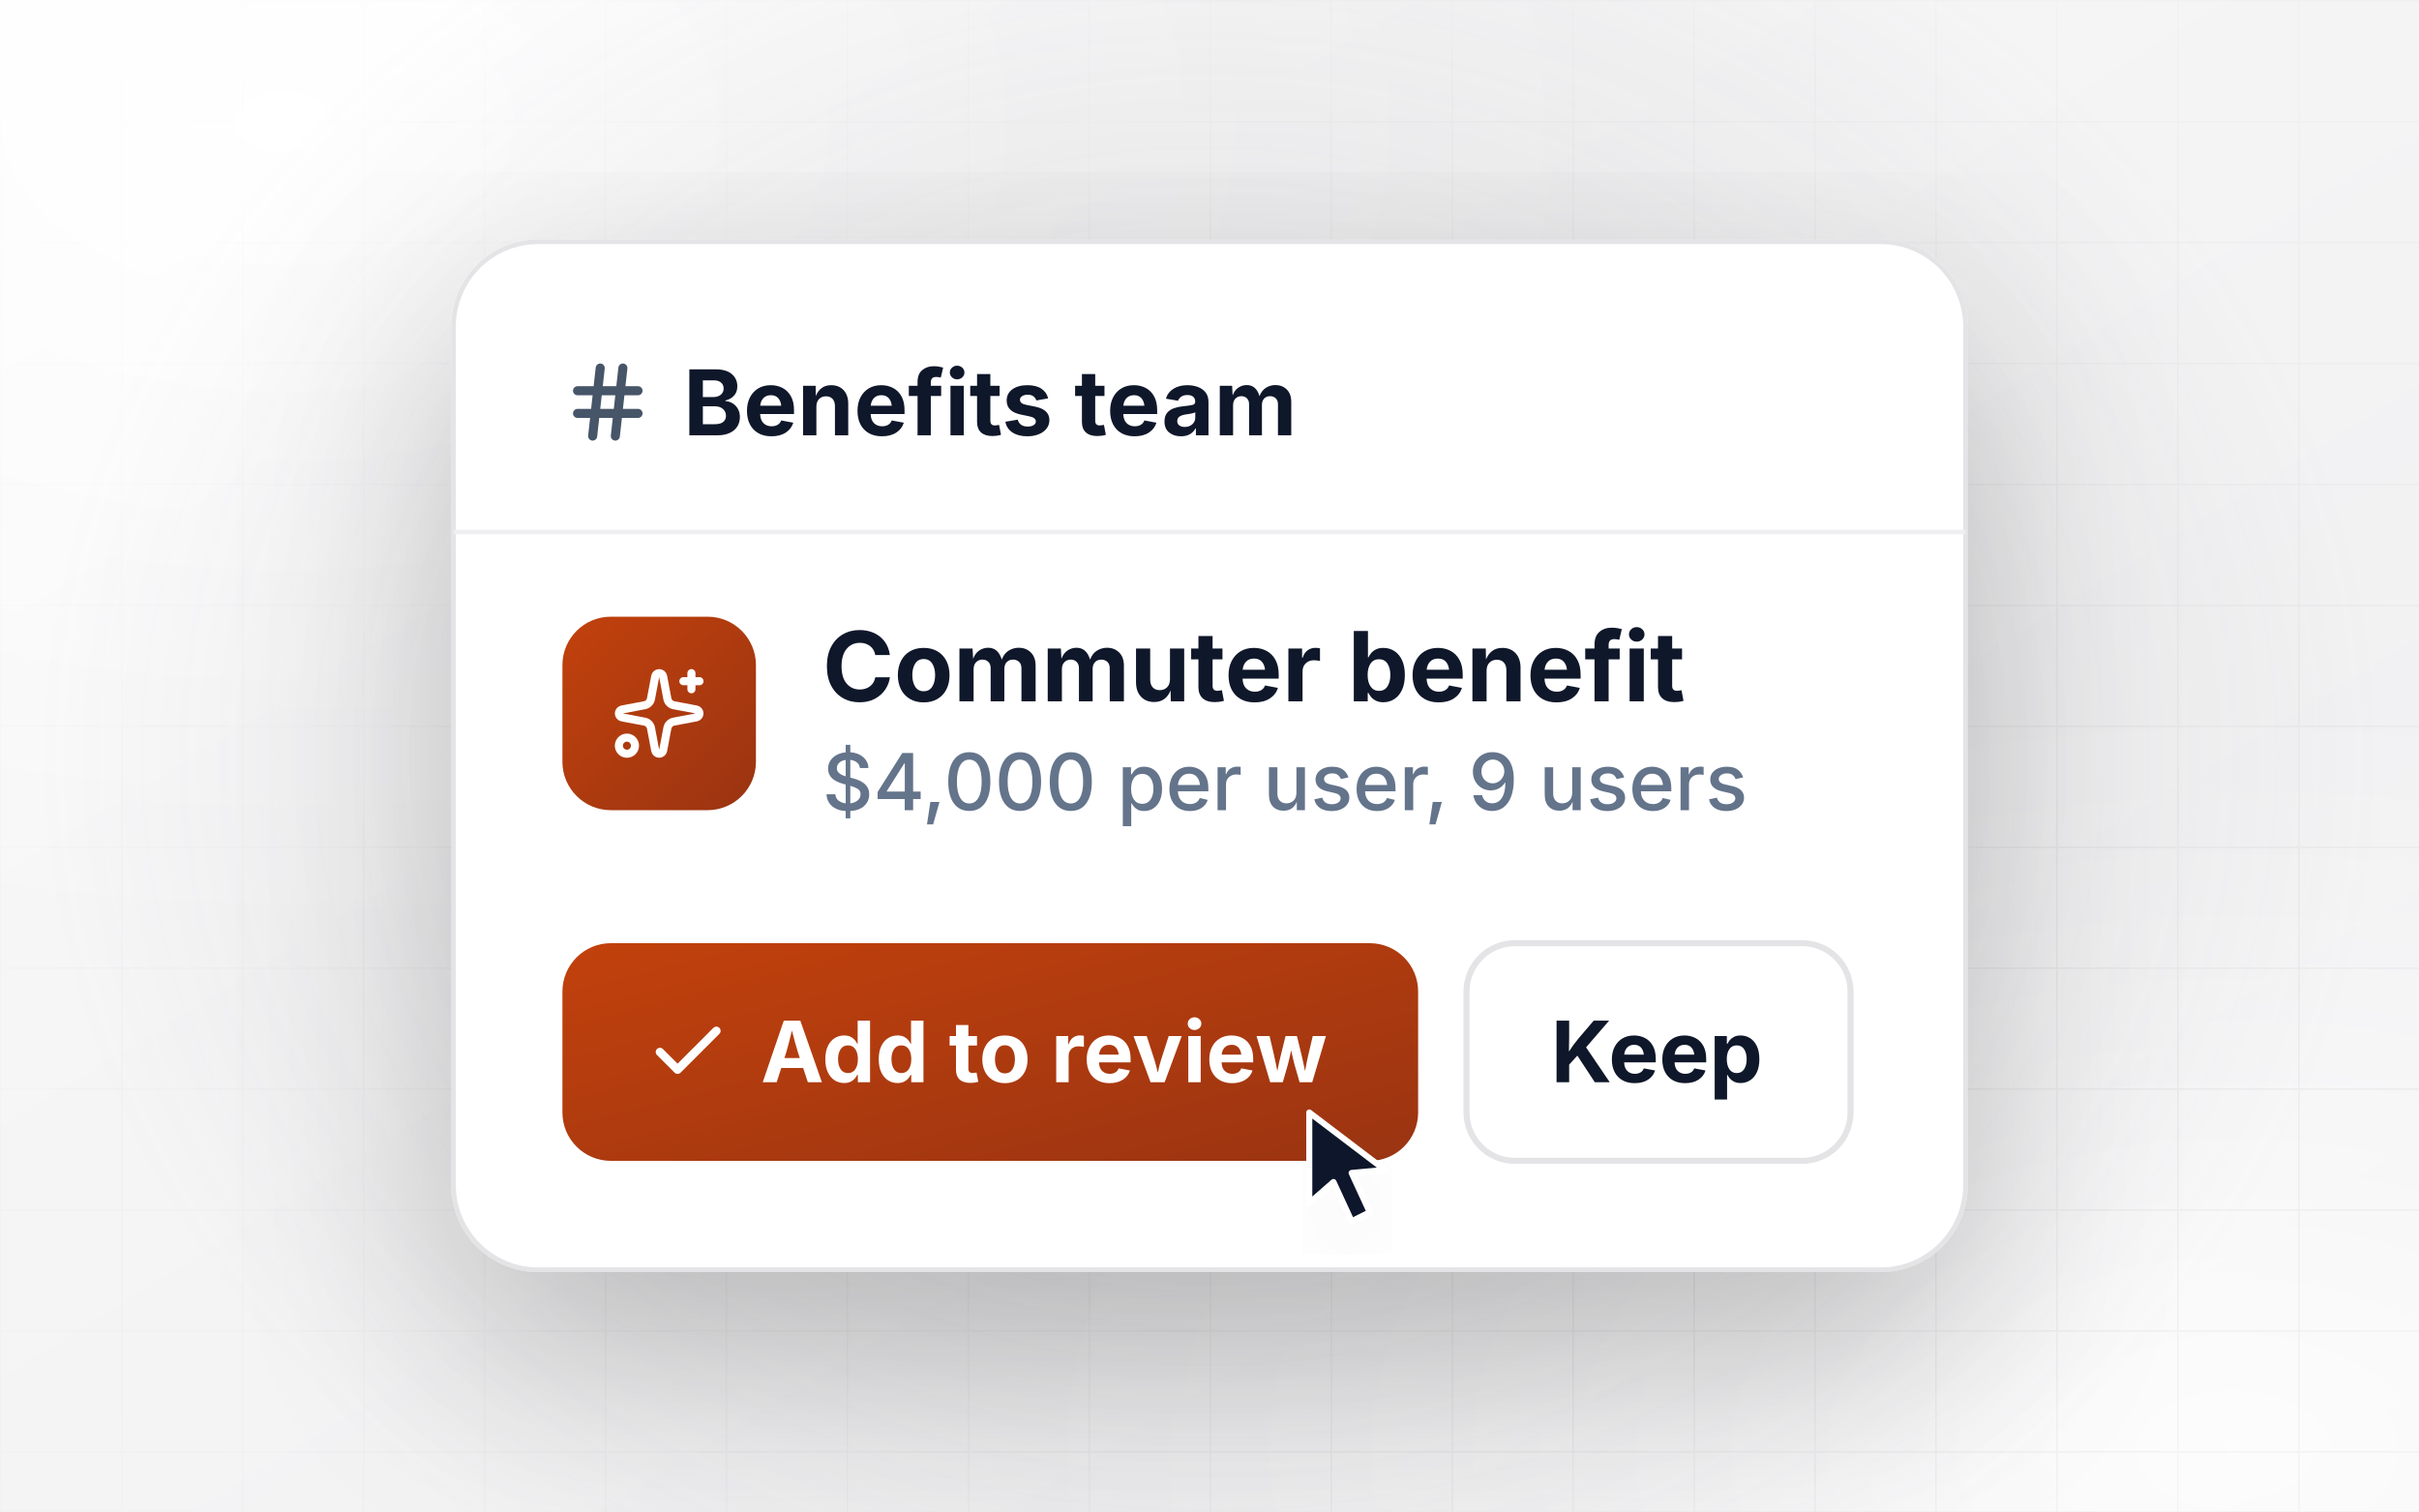
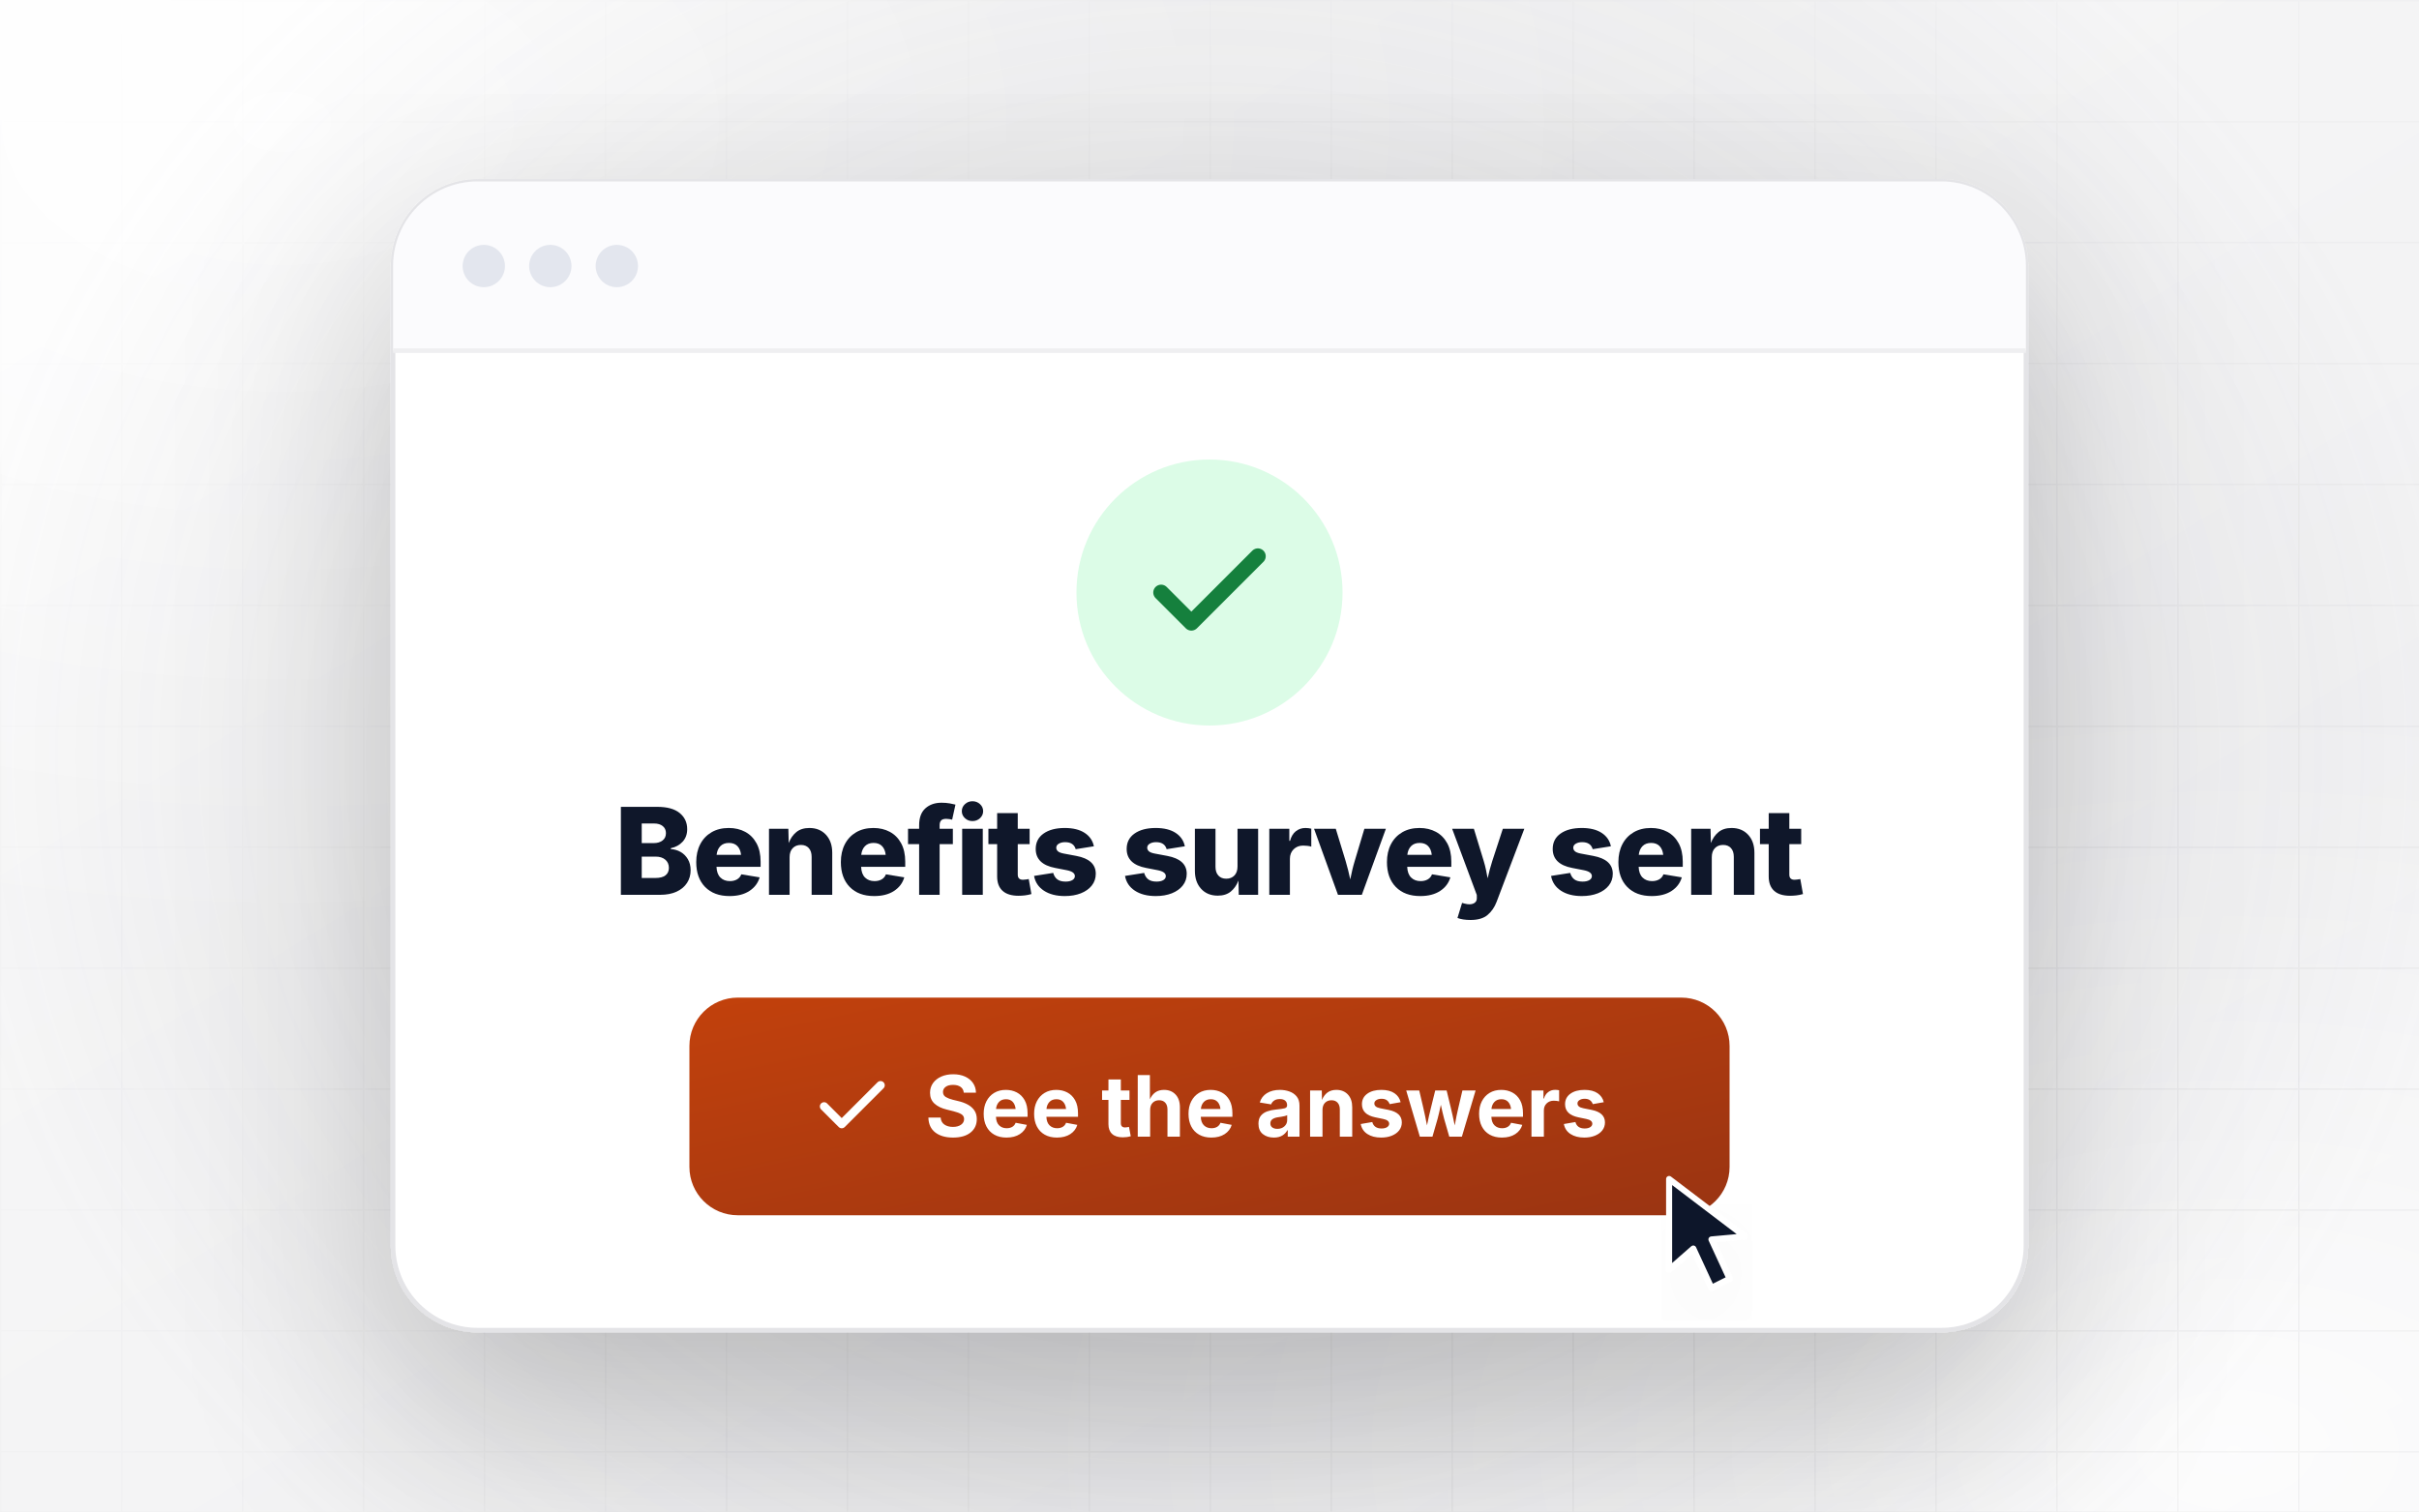
<svg xmlns="http://www.w3.org/2000/svg" xmlns:xlink="http://www.w3.org/1999/xlink" viewBox="0 0 800 500" width="800" height="500" role="img">
  <defs>
    <linearGradient id="bg" x1="0" y1="0" x2="1" y2="1">
      <stop offset="0" stop-color="#FAFAFA" />
      <stop offset="1" stop-color="#EEEEF0" />
    </linearGradient>
    <radialGradient id="glowA" cx="0.12" cy="0.08" r="0.55">
      <stop offset="0" stop-color="#FFFFFF" stop-opacity="0.95" />
      <stop offset="1" stop-color="#FFFFFF" stop-opacity="0" />
    </radialGradient>
    <radialGradient id="glowB" cx="0.92" cy="0.96" r="0.5">
      <stop offset="0" stop-color="#FFFFFF" stop-opacity="0.85" />
      <stop offset="1" stop-color="#FFFFFF" stop-opacity="0" />
    </radialGradient>
    <linearGradient id="gAcc" x1="0" y1="0" x2="1" y2="1">
      <stop offset="0" stop-color="#C2410C" />
      <stop offset="1" stop-color="#9A3412" />
    </linearGradient>
    <linearGradient id="gStroke" x1="0" y1="0" x2="1" y2="0">
      <stop offset="0" stop-color="#FDBA74" />
      <stop offset="1" stop-color="#FB923C" />
    </linearGradient>
    <pattern id="grid" width="40" height="40" patternUnits="userSpaceOnUse">
      <path d="M40 0H0V40" fill="none" stroke="#52525B" stroke-opacity="0.07" stroke-width="1" />
    </pattern>
    <radialGradient id="fade" cx="0.5" cy="0.45" r="0.65">
      <stop offset="0" stop-color="#fff" stop-opacity="1" />
      <stop offset="1" stop-color="#fff" stop-opacity="0" />
    </radialGradient>
    <mask id="gridMask">
      <rect width="1200" height="800" fill="url(#fade)" />
    </mask>
    <filter id="e1" x="-10%" y="-10%" width="120%" height="140%">
      <feDropShadow dx="0" dy="1" stdDeviation="1.2" flood-color="#0F172A" flood-opacity="0.07" />
      <feDropShadow dx="0" dy="12" stdDeviation="18" flood-color="#18181B" flood-opacity="0.08" />
    </filter>
    <filter id="e2" x="-15%" y="-15%" width="130%" height="160%">
      <feDropShadow dx="0" dy="2" stdDeviation="3" flood-color="#0F172A" flood-opacity="0.10" />
      <feDropShadow dx="0" dy="28" stdDeviation="34" flood-color="#18181B" flood-opacity="0.20" />
    </filter>
    <radialGradient id="spot" cx="0.5" cy="0.5" r="0.5">
      <stop offset="0" stop-color="#71717A" stop-opacity="0.24" />
      <stop offset="1" stop-color="#71717A" stop-opacity="0" />
    </radialGradient>
-     <path id="g700_B" d="M135 0V1490H726Q971 1490 1094.5 1382.0Q1218 1274 1218 1107Q1218 975 1141.5 894.0Q1065 813 950 787V772Q1034 768 1108.5 724.0Q1183 680 1229.5 600.5Q1276 521 1276 411Q1276 293 1218.0 200.0Q1160 107 1046.0 53.5Q932 0 764 0ZM440 251H704Q839 251 900.5 303.0Q962 355 962 440Q962 533 894.5 594.0Q827 655 712 655H440ZM440 864H681Q779 864 844.0 916.0Q909 968 909 1058Q909 1139 851.5 1190.0Q794 1241 687 1241H440Z" />
+     <path id="g800_B" d="M116 0V1490H734Q984 1490 1111.5 1385.5Q1239 1281 1239 1112Q1239 984 1161.5 899.5Q1084 815 962 790V774Q1051 770 1127.5 726.0Q1204 682 1250.5 603.0Q1297 524 1297 416Q1297 296 1236.5 202.0Q1176 108 1060.5 54.0Q945 0 780 0ZM469 285H697Q816 285 872.5 330.5Q929 376 929 456Q929 543 868.5 595.0Q808 647 704 647H469ZM469 876H674Q763 876 821.0 920.0Q879 964 879 1045Q879 1120 825.0 1164.0Q771 1208 680 1208H469Z" />
+     <path id="g800_e" d="M636 -21Q373 -21 222.5 132.5Q72 286 72 555Q72 727 139.5 857.0Q207 987 331.0 1059.5Q455 1132 623 1132Q780 1132 901.5 1066.5Q1023 1001 1092.5 873.5Q1162 746 1162 562V474H415Q420 353 481.5 292.5Q543 232 642 232Q712 232 763.0 261.5Q814 291 835 347L1146 296Q1104 151 971.5 65.0Q839 -21 636 -21ZM417 677H831Q821 772 769.0 825.5Q717 879 626 879Q534 879 480.5 824.5Q427 770 417 677Z" />
+     <path id="g800_n" d="M464 638V0H115V1118H443L449 877Q493 993 578.0 1062.5Q663 1132 799 1132Q974 1132 1080.0 1017.0Q1186 902 1186 712V0H837V644Q837 738 789.0 791.5Q741 845 655 845Q570 845 517.0 790.5Q464 736 464 638Z" />
+     <path id="g800_f" d="M779 1118V859H555V0H208V859H20V1118H208V1178Q208 1370 314.0 1465.0Q420 1560 588 1560Q662 1560 727.0 1548.5Q792 1537 823 1528L767 1273Q747 1278 720.0 1282.5Q693 1287 666 1287Q604 1287 579.5 1258.5Q555 1230 555 1181V1118Z" />
+     <path id="g800_i" d="M115 0V1118H464V0ZM289 1249Q215 1249 162.0 1298.0Q109 1347 109 1417Q109 1487 162.0 1536.0Q215 1585 289 1585Q364 1585 417.0 1536.0Q470 1487 470 1417Q470 1347 417.0 1298.0Q364 1249 289 1249Z" />
+     <path id="g800_t" d="M718 1118V859H517V342Q517 255 606 255Q624 255 656.5 259.5Q689 264 703 267L748 13Q689 -4 634.0 -10.0Q579 -16 530 -16Q352 -16 260.0 67.5Q168 151 168 311V859H20V1118H168V1384H517V1118Z" />
+     <path id="g800_s" d="M586 -21Q371 -21 232.5 69.5Q94 160 65 320L389 371Q410 298 460.0 261.0Q510 224 599 224Q672 224 714.0 249.5Q756 275 756 317Q756 390 619 417L424 455Q93 518 93 777Q93 944 226.5 1038.0Q360 1132 585 1132Q795 1132 922.0 1049.0Q1049 966 1078 822L770 773Q736 892 591 892Q528 892 484.5 866.5Q441 841 441 798Q441 764 468.0 738.5Q495 713 567 699L781 659Q1110 597 1110 357Q1110 242 1042.5 157.0Q975 72 857.0 25.5Q739 -21 586 -21Z" />
+     <path id="g800_u" d="M503 -14Q327 -14 221.0 101.0Q115 216 115 406V1118H464V474Q464 380 512.5 326.5Q561 273 646 273Q732 273 784.5 327.5Q837 382 837 480V1118H1186V0H858L853 242Q808 125 723.0 55.5Q638 -14 503 -14Z" />
+     <path id="g800_r" d="M115 0V1118H454V914H466Q496 1024 565.5 1078.0Q635 1132 727 1132Q778 1132 826 1120V816Q801 825 760.5 829.5Q720 834 688 834Q591 834 527.5 772.0Q464 710 464 610V0Z" />
+     <path id="g800_v" d="M427 0 22 1118H390L557 571Q580 496 598.5 419.0Q617 342 635 261Q651 342 669.0 418.5Q687 495 710 571L874 1118H1238L831 0Z" />
+     <path id="g800_y" d="M112 -392 190 -137 234 -149Q328 -174 386.0 -146.0Q444 -118 440 -49L439 -2L22 1118H390L557 571Q579 499 594.0 427.0Q609 355 623 280Q640 356 659.0 428.0Q678 500 701 571L880 1118H1244L775 -118Q724 -254 623.0 -340.0Q522 -426 334 -426Q199 -426 112 -392Z" />
+     <path id="g700_S" d="M681 -22Q412 -22 251.5 101.5Q91 225 85 462H382Q390 349 472.5 292.5Q555 236 678 236Q800 236 874.5 288.5Q949 341 949 426Q949 503 881.5 544.0Q814 585 692 615L528 656Q339 702 232.0 800.5Q125 899 125 1061Q125 1196 197.5 1297.0Q270 1398 396.5 1454.0Q523 1510 685 1510Q850 1510 973.0 1453.5Q1096 1397 1165.0 1296.5Q1234 1196 1236 1065H941Q933 1155 864.5 1204.0Q796 1253 682 1253Q565 1253 501.5 1204.5Q438 1156 438 1081Q438 998 509.5 957.0Q581 916 676 893L811 860Q936 831 1037.0 776.5Q1138 722 1197.0 635.5Q1256 549 1256 424Q1256 221 1104.5 99.5Q953 -22 681 -22Z" />
    <path id="g700_e" d="M633 -22Q462 -22 338.0 48.0Q214 118 147.5 247.0Q81 376 81 553Q81 726 147.5 856.0Q214 986 334.5 1059.0Q455 1132 618 1132Q764 1132 883.0 1070.0Q1002 1008 1072.5 882.0Q1143 756 1143 565V481H378Q383 344 454.0 274.0Q525 204 638 204Q717 204 773.5 237.5Q830 271 854 336L1126 285Q1085 146 956.5 62.0Q828 -22 633 -22ZM380 669H854Q843 778 784.0 842.0Q725 906 621 906Q513 906 451.0 839.5Q389 773 380 669Z" />
+     <path id="g700_t" d="M683 1118V889H474V327Q474 223 576 223Q593 223 623.5 227.5Q654 232 671 236L714 11Q664 -4 614.5 -10.0Q565 -16 520 -16Q352 -16 263.0 65.5Q174 147 174 301V889H20V1118H174V1384H474V1118Z" />
+     <path id="g700_h" d="M428 647V0H128V1490H422V904Q471 1013 555.0 1072.5Q639 1132 763 1132Q937 1132 1042.5 1020.0Q1148 908 1148 711V0H847V659Q847 763 793.5 822.0Q740 881 645 881Q549 881 488.5 819.5Q428 758 428 647Z" />
+     <path id="g700_a" d="M440 -22Q280 -22 174.0 62.5Q68 147 68 313Q68 438 128.0 509.0Q188 580 284.0 613.0Q380 646 490 656Q634 670 697.5 685.5Q761 701 761 756V761Q761 832 715.5 871.0Q670 910 586 910Q499 910 446.0 872.5Q393 835 375 781L100 827Q143 972 271.5 1052.0Q400 1132 587 1132Q707 1132 815.5 1094.0Q924 1056 992.5 972.5Q1061 889 1061 753V0H777V155H767Q726 77 645.0 27.5Q564 -22 440 -22ZM525 189Q630 189 696.5 250.0Q763 311 763 400V521Q745 508 704.5 498.5Q664 489 619.0 481.5Q574 474 541 470Q458 458 407.0 423.0Q356 388 356 321Q356 256 403.5 222.5Q451 189 525 189Z" />
    <path id="g700_n" d="M428 647V0H128V1118H411L415 887Q462 1004 548.0 1068.0Q634 1132 763 1132Q937 1132 1042.0 1020.0Q1147 908 1147 711V0H847V659Q847 763 793.5 822.0Q740 881 645 881Q549 881 488.5 819.5Q428 758 428 647Z" />
-     <path id="g700_f" d="M750 1118V889H516V0H217V889H20V1118H217V1204Q217 1382 321.0 1471.0Q425 1560 580 1560Q651 1560 709.0 1549.0Q767 1538 795 1529L741 1303Q723 1308 696.5 1313.0Q670 1318 641 1318Q572 1318 544.0 1285.5Q516 1253 516 1194V1118Z" />
-     <path id="g700_i" d="M128 0V1118H428V0ZM278 1264Q210 1264 162.0 1309.0Q114 1354 114 1418Q114 1482 162.0 1527.0Q210 1572 278 1572Q346 1572 394.5 1527.0Q443 1482 443 1418Q443 1354 394.5 1309.0Q346 1264 278 1264Z" />
-     <path id="g700_t" d="M683 1118V889H474V327Q474 223 576 223Q593 223 623.5 227.5Q654 232 671 236L714 11Q664 -4 614.5 -10.0Q565 -16 520 -16Q352 -16 263.0 65.5Q174 147 174 301V889H20V1118H174V1384H474V1118Z" />
    <path id="g700_s" d="M572 -22Q370 -22 238.5 64.0Q107 150 78 306L357 354Q400 198 581 198Q667 198 716.5 230.5Q766 263 766 313Q766 398 622 428L429 468Q107 534 107 785Q107 946 236.0 1039.0Q365 1132 577 1132Q776 1132 894.0 1051.0Q1012 970 1043 834L777 787Q759 844 711.0 880.5Q663 917 581 917Q507 917 457.0 885.5Q407 854 407 804Q407 762 439.5 732.5Q472 703 551 687L752 647Q1072 582 1072 345Q1072 235 1008.0 152.5Q944 70 831.0 24.0Q718 -22 572 -22Z" />
-     <path id="g700_a" d="M440 -22Q280 -22 174.0 62.5Q68 147 68 313Q68 438 128.0 509.0Q188 580 284.0 613.0Q380 646 490 656Q634 670 697.5 685.5Q761 701 761 756V761Q761 832 715.5 871.0Q670 910 586 910Q499 910 446.0 872.5Q393 835 375 781L100 827Q143 972 271.5 1052.0Q400 1132 587 1132Q707 1132 815.5 1094.0Q924 1056 992.5 972.5Q1061 889 1061 753V0H777V155H767Q726 77 645.0 27.5Q564 -22 440 -22ZM525 189Q630 189 696.5 250.0Q763 311 763 400V521Q745 508 704.5 498.5Q664 489 619.0 481.5Q574 474 541 470Q458 458 407.0 423.0Q356 388 356 321Q356 256 403.5 222.5Q451 189 525 189Z" />
-     <path id="g700_m" d="M128 0V1118H406L418 901Q463 1023 550.0 1079.0Q637 1135 737 1135Q949 1135 1025 884Q1072 1013 1170.5 1074.0Q1269 1135 1384 1135Q1538 1135 1639.5 1035.5Q1741 936 1741 754V0H1441V697Q1441 791 1389.5 837.5Q1338 884 1263 884Q1178 884 1128.5 830.0Q1079 776 1079 688V0H789V705Q789 787 740.5 835.5Q692 884 615 884Q536 884 482.0 830.5Q428 777 428 676V0Z" />
-     <path id="g700_C" d="M786 -20Q587 -20 431.0 70.0Q275 160 184.5 331.0Q94 502 94 744Q94 987 185.0 1158.5Q276 1330 433.0 1420.0Q590 1510 786 1510Q955 1510 1092.0 1447.5Q1229 1385 1317.0 1266.5Q1405 1148 1427 981H1118Q1097 1102 1008.5 1170.5Q920 1239 792 1239Q618 1239 511.0 1110.0Q404 981 404 744Q404 502 511.5 376.5Q619 251 791 251Q918 251 1007.5 319.5Q1097 388 1119 510H1428Q1411 371 1330.0 250.5Q1249 130 1111.5 55.0Q974 -20 786 -20Z" />
-     <path id="g700_o" d="M628 -22Q460 -22 337.0 50.5Q214 123 147.5 252.5Q81 382 81 554Q81 727 147.5 857.0Q214 987 337.0 1059.5Q460 1132 628 1132Q796 1132 919.0 1059.5Q1042 987 1108.5 857.0Q1175 727 1175 554Q1175 382 1108.5 252.5Q1042 123 919.0 50.5Q796 -22 628 -22ZM628 214Q748 214 809.0 311.0Q870 408 870 555Q870 703 809.0 799.5Q748 896 628 896Q508 896 447.5 799.5Q387 703 387 555Q387 408 447.5 311.0Q508 214 628 214Z" />
-     <path id="g700_u" d="M513 -14Q339 -14 233.5 98.0Q128 210 128 407V1118H428V459Q428 355 482.0 296.0Q536 237 630 237Q726 237 786.5 298.5Q847 360 847 471V1118H1148V0H864L860 232Q813 113 726.5 49.5Q640 -14 513 -14Z" />
+     <path id="g700_w" d="M361 0 31 1118H346L443 705Q463 612 487.0 505.0Q511 398 534 273Q557 395 582.5 502.5Q608 610 631 705L733 1118H1009L1109 705Q1130 610 1155.5 503.0Q1181 396 1205 272Q1226 396 1249.0 503.0Q1272 610 1294 705L1391 1118H1710L1378 0H1073L949 431Q928 503 908.5 593.0Q889 683 869 771Q850 683 830.0 592.5Q810 502 790 431L666 0Z" />
    <path id="g700_r" d="M128 0V1118H418V923H430Q461 1026 533.5 1079.5Q606 1133 700 1133Q751 1133 797 1123V855Q777 861 738.5 865.5Q700 870 667 870Q563 870 495.5 805.0Q428 740 428 636V0Z" />
-     <path id="g700_b" d="M754 -19Q663 -19 600.0 12.0Q537 43 497.5 88.5Q458 134 437 179H423V0H128V1490H428V930H437Q457 974 495.5 1021.0Q534 1068 597.5 1100.0Q661 1132 756 1132Q880 1132 983.0 1068.0Q1086 1004 1147.5 876.0Q1209 748 1209 557Q1209 371 1149.0 242.5Q1089 114 986.0 47.5Q883 -19 754 -19ZM662 222Q779 222 840.5 316.0Q902 410 902 558Q902 705 841.0 798.5Q780 892 662 892Q546 892 483.5 801.0Q421 710 421 558Q421 406 484.0 314.0Q547 222 662 222Z" />
-     <path id="g500_dollar" d="M605 -212V-23Q380 -8 248.0 107.0Q116 222 106 414H335Q344 306 420.0 248.0Q496 190 605 178V667L535 687Q352 736 249.5 832.0Q147 928 147 1081Q147 1200 206.5 1291.0Q266 1382 369.0 1438.0Q472 1494 605 1507V1702H725V1508Q864 1499 969.0 1444.0Q1074 1389 1134.0 1299.5Q1194 1210 1197 1098H975Q965 1189 897.5 1243.5Q830 1298 725 1310V849L788 832Q859 814 934.5 783.5Q1010 753 1074.0 704.5Q1138 656 1177.5 584.5Q1217 513 1217 412Q1217 233 1088.5 112.5Q960 -8 725 -23V-212ZM725 178Q843 192 917.5 255.5Q992 319 992 415Q992 509 915.5 556.0Q839 603 725 635ZM605 881V1308Q498 1293 436.5 1235.0Q375 1177 375 1094Q375 1031 410.0 989.5Q445 948 498.0 922.5Q551 897 605 881Z" />
-     <path id="g500_four" d="M114 290V474L756 1490H1038V484H1234V290H1038V0H819V290ZM821 484V1219H809L352 496V484Z" />
-     <path id="g500_comma" d="M125 -371 213 214H450L285 -371Z" />
-     <path id="g500_zero" d="M661 -20Q401 -20 257.0 180.0Q113 380 113 744Q113 1106 257.5 1308.0Q402 1510 661 1510Q920 1510 1064.5 1308.0Q1209 1106 1209 744Q1209 381 1065.5 180.5Q922 -20 661 -20ZM661 175Q816 175 899.5 324.0Q983 473 983 744Q983 1016 899.5 1166.0Q816 1316 661 1316Q506 1316 422.0 1165.5Q338 1015 338 744Q338 473 422.0 324.0Q506 175 661 175Z" />
-     <path id="g500_p" d="M148 -418V1118H362V936H380Q399 970 434.5 1016.5Q470 1063 534.0 1097.5Q598 1132 703 1132Q837 1132 942.5 1064.0Q1048 996 1109.0 867.0Q1170 738 1170 556Q1170 376 1110.0 246.0Q1050 116 944.5 47.0Q839 -22 703 -22Q601 -22 537.0 12.5Q473 47 436.5 93.0Q400 139 380 175H368V-418ZM654 165Q750 165 814.5 217.0Q879 269 912.0 358.0Q945 447 945 558Q945 668 912.5 755.5Q880 843 815.5 894.0Q751 945 654 945Q512 945 438.0 838.5Q364 732 364 558Q364 383 439.0 274.0Q514 165 654 165Z" />
-     <path id="g500_e" d="M630 -23Q465 -23 345.0 48.0Q225 119 160.5 248.0Q96 377 96 551Q96 723 159.5 854.0Q223 985 339.0 1058.5Q455 1132 611 1132Q738 1132 852.5 1075.5Q967 1019 1038.5 895.5Q1110 772 1110 570V492H317Q323 330 409.0 244.5Q495 159 632 159Q724 159 790.5 199.0Q857 239 886 317L1093 268Q1053 137 931.0 57.0Q809 -23 630 -23ZM318 656H892Q880 788 809.5 869.0Q739 950 612 950Q480 950 403.5 863.5Q327 777 318 656Z" />
-     <path id="g500_r" d="M148 0V1118H361V938H373Q403 1029 480.5 1081.5Q558 1134 656 1134Q677 1134 704.5 1132.0Q732 1130 749 1128V918Q737 921 703.0 925.5Q669 930 634 930Q519 930 443.5 859.5Q368 789 368 679V0Z" />
-     <path id="g500_u" d="M529 -14Q358 -14 253.0 93.5Q148 201 148 408V1118H368V435Q368 314 431.5 246.0Q495 178 604 178Q716 178 790.0 250.5Q864 323 864 456V1118H1085V0H874L873 217Q820 95 732.5 40.5Q645 -14 529 -14Z" />
-     <path id="g500_s" d="M549 -23Q367 -23 247.5 55.5Q128 134 98 283L305 326Q350 155 551 155Q658 155 720.5 199.5Q783 244 783 306Q783 412 626 447L438 490Q130 559 130 799Q130 899 185.5 974.0Q241 1049 338.5 1090.5Q436 1132 563 1132Q744 1132 847.0 1054.5Q950 977 986 853L789 810Q768 869 716.0 913.5Q664 958 565 958Q474 958 413.0 917.0Q352 876 352 813Q352 757 392.5 722.5Q433 688 525 667L705 627Q1010 558 1010 325Q1010 223 951.5 144.5Q893 66 789.0 21.5Q685 -23 549 -23Z" />
-     <path id="g500_nine" d="M614 -21Q481 -21 377.0 32.0Q273 85 207.5 178.0Q142 271 126 391H352Q373 298 439.5 238.5Q506 179 614 179Q777 179 868.0 321.0Q959 463 959 717H948Q891 624 794.0 569.5Q697 515 579 515Q449 515 343.0 578.0Q237 641 175.0 751.5Q113 862 113 1004Q113 1147 178.0 1262.5Q243 1378 360.5 1445.5Q478 1513 635 1511Q734 1509 830.0 1474.0Q926 1439 1005.0 1357.5Q1084 1276 1131.0 1139.0Q1178 1002 1178 796Q1178 537 1109.0 354.5Q1040 172 913.5 75.5Q787 -21 614 -21ZM628 700Q713 700 781.5 743.5Q850 787 890.5 857.5Q931 928 931 1011Q931 1092 892.0 1162.0Q853 1232 786.0 1275.0Q719 1318 633 1318Q549 1318 481.5 1276.5Q414 1235 375.0 1164.5Q336 1094 336 1008Q336 921 373.5 851.5Q411 782 477.5 741.0Q544 700 628 700Z" />
-     <path id="g700_A" d="M49 0 558 1490H958L1480 0H1141L1026 346H497L386 0ZM573 585H947L902 719Q866 833 830.0 966.0Q794 1099 755 1251Q718 1097 684.0 964.0Q650 831 616 719Z" />
-     <path id="g700_d" d="M537 -19Q408 -19 305.0 47.5Q202 114 141.5 242.5Q81 371 81 557Q81 748 143.0 876.0Q205 1004 308.0 1068.0Q411 1132 535 1132Q630 1132 693.0 1100.0Q756 1068 794.5 1021.0Q833 974 853 930H863V1490H1163V0H868V179H853Q832 134 793.0 88.5Q754 43 691.0 12.0Q628 -19 537 -19ZM629 222Q743 222 806.0 314.0Q869 406 869 558Q869 710 806.5 801.0Q744 892 629 892Q511 892 450.0 798.5Q389 705 389 558Q389 410 450.5 316.0Q512 222 629 222Z" />
-     <path id="g700_v" d="M443 0 31 1118H350L538 538Q561 463 580.5 387.0Q600 311 618 233Q635 311 653.5 386.5Q672 462 696 538L882 1118H1197L784 0Z" />
-     <path id="g700_w" d="M361 0 31 1118H346L443 705Q463 612 487.0 505.0Q511 398 534 273Q557 395 582.5 502.5Q608 610 631 705L733 1118H1009L1109 705Q1130 610 1155.5 503.0Q1181 396 1205 272Q1226 396 1249.0 503.0Q1272 610 1294 705L1391 1118H1710L1378 0H1073L949 431Q928 503 908.5 593.0Q889 683 869 771Q850 683 830.0 592.5Q810 502 790 431L666 0Z" />
-     <path id="g700_K" d="M135 0V1490H440V1083L435 744Q484 822 539.0 897.0Q594 972 668 1062L1033 1490H1406L849 845L1422 0H1061L638 644L440 426V0Z" />
-     <path id="g700_p" d="M128 -418V1118H423V930H437Q457 974 495.5 1021.0Q534 1068 597.5 1100.0Q661 1132 756 1132Q880 1132 983.0 1068.0Q1086 1004 1147.5 876.0Q1209 748 1209 557Q1209 371 1149.0 242.5Q1089 114 986.0 47.5Q883 -19 754 -19Q663 -19 600.0 12.0Q537 43 497.5 88.5Q458 134 437 179H428V-418ZM662 222Q779 222 840.5 316.0Q902 410 902 558Q902 705 841.0 798.5Q780 892 662 892Q546 892 483.5 801.0Q421 710 421 558Q421 406 484.0 314.0Q547 222 662 222Z" />
  </defs>
  <style>
.pulse{transform-box:fill-box;transform-origin:center;animation:pulse 2.4s cubic-bezier(.2,.7,.3,1) infinite}
@keyframes pulse{0%{transform:scale(1);opacity:.30}75%{transform:scale(2.1);opacity:0}100%{transform:scale(2.1);opacity:0}}
.caret{animation:blink 1.1s steps(1) infinite}
@keyframes blink{0%,55%{opacity:1}56%,100%{opacity:0}}
.press{transform-box:fill-box;transform-origin:0 0;animation:press 3.2s ease-in-out infinite}
@keyframes press{0%,58%,100%{transform:translate(0,0) scale(1)}66%{transform:translate(1.5px,2px) scale(.9)}74%{transform:translate(0,0) scale(1)}}
.ripple{transform-box:fill-box;transform-origin:center;opacity:0;animation:ripple 3.2s ease-out infinite}
@keyframes ripple{0%,62%{opacity:0;transform:scale(.4)}68%{opacity:.5}100%{opacity:0;transform:scale(2.4)}}
.sweep{animation:sweep 4.8s cubic-bezier(.45,0,.2,1) infinite}
@keyframes sweep{0%{transform:translateY(-470px);opacity:0}8%{opacity:1}72%{transform:translateY(0);opacity:1}100%{transform:translateY(0);opacity:1}}
.ring{transform-box:fill-box;transform-origin:50% 12%;animation:ring 4s ease-in-out infinite}
@keyframes ring{0%,70%,100%{transform:rotate(0)}74%{transform:rotate(14deg)}78%{transform:rotate(-12deg)}82%{transform:rotate(8deg)}86%{transform:rotate(-4deg)}90%{transform:rotate(0)}}
.glow{animation:glow 2.6s ease-in-out infinite}
@keyframes glow{0%,100%{opacity:1}50%{opacity:.45}}
.float{animation:float 6s ease-in-out infinite}
@keyframes float{0%,100%{transform:translateY(0)}50%{transform:translateY(-6px)}}
@media (prefers-reduced-motion: reduce){*{animation:none!important}}
</style>
  <rect width="800" height="500" fill="url(#bg)" />
  <rect width="800" height="500" fill="url(#glowA)" />
  <rect width="800" height="500" fill="url(#glowB)" />
  <rect width="800" height="500" fill="url(#grid)" mask="url(#gridMask)" />
-   <ellipse cx="400.0" cy="250.0" rx="390.0" ry="323.0" fill="url(#spot)" />
-   <rect x="150" y="80" width="500" height="340" rx="28" fill="#fff" stroke="#E4E4E7" stroke-width="1.5" filter="url(#e2)" />
-   <g transform="translate(186 118) scale(1.25)" fill="none" stroke="#475569" stroke-width="2.4" stroke-linecap="round" stroke-linejoin="round">
-     <line x1="4" x2="20" y1="9" y2="9" />
-     <line x1="4" x2="20" y1="15" y2="15" />
-     <line x1="10" x2="8" y1="3" y2="21" />
-     <line x1="16" x2="14" y1="3" y2="21" />
-   </g>
-   <g>
-     <use href="#g700_B" xlink:href="#g700_B" transform="translate(226.00 144.00) scale(0.01465 -0.01465)" fill="#0F172A" />
-     <use href="#g700_e" xlink:href="#g700_e" transform="translate(245.85 144.00) scale(0.01465 -0.01465)" fill="#0F172A" />
-     <use href="#g700_n" xlink:href="#g700_n" transform="translate(263.72 144.00) scale(0.01465 -0.01465)" fill="#0F172A" />
-     <use href="#g700_e" xlink:href="#g700_e" transform="translate(282.40 144.00) scale(0.01465 -0.01465)" fill="#0F172A" />
-     <use href="#g700_f" xlink:href="#g700_f" transform="translate(300.27 144.00) scale(0.01465 -0.01465)" fill="#0F172A" />
-     <use href="#g700_i" xlink:href="#g700_i" transform="translate(312.46 144.00) scale(0.01465 -0.01465)" fill="#0F172A" />
-     <use href="#g700_t" xlink:href="#g700_t" transform="translate(320.58 144.00) scale(0.01465 -0.01465)" fill="#0F172A" />
-     <use href="#g700_s" xlink:href="#g700_s" transform="translate(331.35 144.00) scale(0.01465 -0.01465)" fill="#0F172A" />
-     <use href="#g700_t" xlink:href="#g700_t" transform="translate(355.26 144.00) scale(0.01465 -0.01465)" fill="#0F172A" />
-     <use href="#g700_e" xlink:href="#g700_e" transform="translate(365.95 144.00) scale(0.01465 -0.01465)" fill="#0F172A" />
-     <use href="#g700_a" xlink:href="#g700_a" transform="translate(384.12 144.00) scale(0.01465 -0.01465)" fill="#0F172A" />
-     <use href="#g700_m" xlink:href="#g700_m" transform="translate(401.53 144.00) scale(0.01465 -0.01465)" fill="#0F172A" />
-   </g>
-   <line x1="150" y1="176" x2="650" y2="176" stroke="#EFEFF1" stroke-width="1.5" />
-   <rect x="186" y="204" width="64" height="64" rx="16" fill="url(#gAcc)" />
-   <g transform="translate(202 220) scale(1.3333)" fill="none" stroke="#fff" stroke-width="2" stroke-linecap="round" stroke-linejoin="round">
-     <path d="M11.017 2.814a1 1 0 0 1 1.966 0l1.051 5.558a2 2 0 0 0 1.594 1.594l5.558 1.051a1 1 0 0 1 0 1.966l-5.558 1.051a2 2 0 0 0-1.594 1.594l-1.051 5.558a1 1 0 0 1-1.966 0l-1.051-5.558a2 2 0 0 0-1.594-1.594l-5.558-1.051a1 1 0 0 1 0-1.966l5.558-1.051a2 2 0 0 0 1.594-1.594z" />
-     <path d="M20 2v4" />
-     <path d="M22 4h-4" />
-     <circle cx="4" cy="20" r="2" />
-   </g>
-   <g>
-     <use href="#g700_C" xlink:href="#g700_C" transform="translate(272.00 232.00) scale(0.01562 -0.01562)" fill="#0F172A" />
-     <use href="#g700_o" xlink:href="#g700_o" transform="translate(295.67 232.00) scale(0.01562 -0.01562)" fill="#0F172A" />
-     <use href="#g700_m" xlink:href="#g700_m" transform="translate(315.30 232.00) scale(0.01562 -0.01562)" fill="#0F172A" />
-     <use href="#g700_m" xlink:href="#g700_m" transform="translate(344.50 232.00) scale(0.01562 -0.01562)" fill="#0F172A" />
-     <use href="#g700_u" xlink:href="#g700_u" transform="translate(373.70 232.00) scale(0.01562 -0.01562)" fill="#0F172A" />
-     <use href="#g700_t" xlink:href="#g700_t" transform="translate(393.62 232.00) scale(0.01562 -0.01562)" fill="#0F172A" />
-     <use href="#g700_e" xlink:href="#g700_e" transform="translate(405.03 232.00) scale(0.01562 -0.01562)" fill="#0F172A" />
-     <use href="#g700_r" xlink:href="#g700_r" transform="translate(424.09 232.00) scale(0.01562 -0.01562)" fill="#0F172A" />
-     <use href="#g700_b" xlink:href="#g700_b" transform="translate(445.72 232.00) scale(0.01562 -0.01562)" fill="#0F172A" />
-     <use href="#g700_e" xlink:href="#g700_e" transform="translate(465.89 232.00) scale(0.01562 -0.01562)" fill="#0F172A" />
-     <use href="#g700_n" xlink:href="#g700_n" transform="translate(484.95 232.00) scale(0.01562 -0.01562)" fill="#0F172A" />
-     <use href="#g700_e" xlink:href="#g700_e" transform="translate(504.88 232.00) scale(0.01562 -0.01562)" fill="#0F172A" />
-     <use href="#g700_f" xlink:href="#g700_f" transform="translate(523.94 232.00) scale(0.01562 -0.01562)" fill="#0F172A" />
-     <use href="#g700_i" xlink:href="#g700_i" transform="translate(536.94 232.00) scale(0.01562 -0.01562)" fill="#0F172A" />
-     <use href="#g700_t" xlink:href="#g700_t" transform="translate(545.61 232.00) scale(0.01562 -0.01562)" fill="#0F172A" />
-   </g>
-   <g>
-     <use href="#g500_dollar" xlink:href="#g500_dollar" transform="translate(272.00 268.00) scale(0.0127 -0.0127)" fill="#64748B" />
-     <use href="#g500_four" xlink:href="#g500_four" transform="translate(288.80 268.00) scale(0.0127 -0.0127)" fill="#64748B" />
-     <use href="#g500_comma" xlink:href="#g500_comma" transform="translate(304.98 268.00) scale(0.0127 -0.0127)" fill="#64748B" />
-     <use href="#g500_zero" xlink:href="#g500_zero" transform="translate(312.17 268.00) scale(0.0127 -0.0127)" fill="#64748B" />
-     <use href="#g500_zero" xlink:href="#g500_zero" transform="translate(328.95 268.00) scale(0.0127 -0.0127)" fill="#64748B" />
-     <use href="#g500_zero" xlink:href="#g500_zero" transform="translate(345.73 268.00) scale(0.0127 -0.0127)" fill="#64748B" />
-     <use href="#g500_p" xlink:href="#g500_p" transform="translate(369.45 268.00) scale(0.0127 -0.0127)" fill="#64748B" />
-     <use href="#g500_e" xlink:href="#g500_e" transform="translate(385.52 268.00) scale(0.0127 -0.0127)" fill="#64748B" />
-     <use href="#g500_r" xlink:href="#g500_r" transform="translate(400.79 268.00) scale(0.0127 -0.0127)" fill="#64748B" />
-     <use href="#g500_u" xlink:href="#g500_u" transform="translate(417.78 268.00) scale(0.0127 -0.0127)" fill="#64748B" />
-     <use href="#g500_s" xlink:href="#g500_s" transform="translate(433.42 268.00) scale(0.0127 -0.0127)" fill="#64748B" />
-     <use href="#g500_e" xlink:href="#g500_e" transform="translate(447.42 268.00) scale(0.0127 -0.0127)" fill="#64748B" />
-     <use href="#g500_r" xlink:href="#g500_r" transform="translate(462.70 268.00) scale(0.0127 -0.0127)" fill="#64748B" />
-     <use href="#g500_comma" xlink:href="#g500_comma" transform="translate(471.13 268.00) scale(0.0127 -0.0127)" fill="#64748B" />
-     <use href="#g500_nine" xlink:href="#g500_nine" transform="translate(485.67 268.00) scale(0.0127 -0.0127)" fill="#64748B" />
-     <use href="#g500_u" xlink:href="#g500_u" transform="translate(508.98 268.00) scale(0.0127 -0.0127)" fill="#64748B" />
-     <use href="#g500_s" xlink:href="#g500_s" transform="translate(524.62 268.00) scale(0.0127 -0.0127)" fill="#64748B" />
-     <use href="#g500_e" xlink:href="#g500_e" transform="translate(538.63 268.00) scale(0.0127 -0.0127)" fill="#64748B" />
-     <use href="#g500_r" xlink:href="#g500_r" transform="translate(553.90 268.00) scale(0.0127 -0.0127)" fill="#64748B" />
-     <use href="#g500_s" xlink:href="#g500_s" transform="translate(563.95 268.00) scale(0.0127 -0.0127)" fill="#64748B" />
-   </g>
-   <rect x="186" y="312" width="283" height="72" rx="16" fill="url(#gAcc)" />
-   <g transform="translate(213.583 334.0) scale(1.1667)" fill="none" stroke="#fff" stroke-width="2.4" stroke-linecap="round" stroke-linejoin="round">
+   <ellipse cx="400.0" cy="250.0" rx="421.2" ry="361.0" fill="url(#spot)" />
+   <rect x="130" y="60" width="540" height="380" rx="28" fill="#fff" stroke="#E4E4E7" stroke-width="1.5" filter="url(#e2)" />
+   <path d="M130 116 V88 a28 28 0 0 1 28 -28 H642 a28 28 0 0 1 28 28 V116 Z" fill="#FBFBFD" />
+   <line x1="130" y1="116" x2="670" y2="116" stroke="#EFEFF1" stroke-width="1.5" />
+   <circle cx="160" cy="88" r="7" fill="#E3E6EE" />
+   <circle cx="182" cy="88" r="7" fill="#E3E6EE" />
+   <circle cx="204" cy="88" r="7" fill="#E3E6EE" />
+   <circle cx="400.0" cy="196" r="44" fill="#DCFCE7" />
+   <g transform="translate(376.0 172) scale(2)" fill="none" stroke="#15803D" stroke-width="2.6" stroke-linecap="round" stroke-linejoin="round">
    <path d="M20 6 9 17l-5-5" />
  </g>
  <g>
-     <use href="#g700_A" xlink:href="#g700_A" transform="translate(251.58 358.00) scale(0.01367 -0.01367)" fill="#fff" />
-     <use href="#g700_d" xlink:href="#g700_d" transform="translate(271.84 358.00) scale(0.01367 -0.01367)" fill="#fff" />
-     <use href="#g700_d" xlink:href="#g700_d" transform="translate(289.50 358.00) scale(0.01367 -0.01367)" fill="#fff" />
-     <use href="#g700_t" xlink:href="#g700_t" transform="translate(313.78 358.00) scale(0.01367 -0.01367)" fill="#fff" />
-     <use href="#g700_o" xlink:href="#g700_o" transform="translate(323.76 358.00) scale(0.01367 -0.01367)" fill="#fff" />
-     <use href="#g700_r" xlink:href="#g700_r" transform="translate(347.56 358.00) scale(0.01367 -0.01367)" fill="#fff" />
-     <use href="#g700_e" xlink:href="#g700_e" transform="translate(358.28 358.00) scale(0.01367 -0.01367)" fill="#fff" />
-     <use href="#g700_v" xlink:href="#g700_v" transform="translate(374.45 358.00) scale(0.01367 -0.01367)" fill="#fff" />
-     <use href="#g700_i" xlink:href="#g700_i" transform="translate(391.24 358.00) scale(0.01367 -0.01367)" fill="#fff" />
-     <use href="#g700_e" xlink:href="#g700_e" transform="translate(398.83 358.00) scale(0.01367 -0.01367)" fill="#fff" />
-     <use href="#g700_w" xlink:href="#g700_w" transform="translate(415.13 358.00) scale(0.01367 -0.01367)" fill="#fff" />
+     <use href="#g800_B" xlink:href="#g800_B" transform="translate(203.07 296.00) scale(0.01953 -0.01953)" fill="#0F172A" />
+     <use href="#g800_e" xlink:href="#g800_e" transform="translate(228.85 296.00) scale(0.01953 -0.01953)" fill="#0F172A" />
+     <use href="#g800_n" xlink:href="#g800_n" transform="translate(252.07 296.00) scale(0.01953 -0.01953)" fill="#0F172A" />
+     <use href="#g800_e" xlink:href="#g800_e" transform="translate(276.68 296.00) scale(0.01953 -0.01953)" fill="#0F172A" />
+     <use href="#g800_f" xlink:href="#g800_f" transform="translate(299.91 296.00) scale(0.01953 -0.01953)" fill="#0F172A" />
+     <use href="#g800_i" xlink:href="#g800_i" transform="translate(315.96 296.00) scale(0.01953 -0.01953)" fill="#0F172A" />
+     <use href="#g800_t" xlink:href="#g800_t" transform="translate(326.49 296.00) scale(0.01953 -0.01953)" fill="#0F172A" />
+     <use href="#g800_s" xlink:href="#g800_s" transform="translate(340.71 296.00) scale(0.01953 -0.01953)" fill="#0F172A" />
+     <use href="#g800_s" xlink:href="#g800_s" transform="translate(370.79 296.00) scale(0.01953 -0.01953)" fill="#0F172A" />
+     <use href="#g800_u" xlink:href="#g800_u" transform="translate(392.92 296.00) scale(0.01953 -0.01953)" fill="#0F172A" />
+     <use href="#g800_r" xlink:href="#g800_r" transform="translate(417.53 296.00) scale(0.01953 -0.01953)" fill="#0F172A" />
+     <use href="#g800_v" xlink:href="#g800_v" transform="translate(434.15 296.00) scale(0.01953 -0.01953)" fill="#0F172A" />
+     <use href="#g800_e" xlink:href="#g800_e" transform="translate(457.28 296.00) scale(0.01953 -0.01953)" fill="#0F172A" />
+     <use href="#g800_y" xlink:href="#g800_y" transform="translate(479.82 296.00) scale(0.01953 -0.01953)" fill="#0F172A" />
+     <use href="#g800_s" xlink:href="#g800_s" transform="translate(511.69 296.00) scale(0.01953 -0.01953)" fill="#0F172A" />
+     <use href="#g800_e" xlink:href="#g800_e" transform="translate(533.82 296.00) scale(0.01953 -0.01953)" fill="#0F172A" />
+     <use href="#g800_n" xlink:href="#g800_n" transform="translate(557.05 296.00) scale(0.01953 -0.01953)" fill="#0F172A" />
+     <use href="#g800_t" xlink:href="#g800_t" transform="translate(581.66 296.00) scale(0.01953 -0.01953)" fill="#0F172A" />
  </g>
-   <rect x="485" y="312" width="127" height="72" rx="16" fill="#fff" stroke="#E4E4E7" stroke-width="2" />
+   <rect x="228.0" y="330" width="344" height="72" rx="16" fill="url(#gAcc)" />
+   <g transform="translate(267.8721 352.0) scale(1.1667)" fill="none" stroke="#fff" stroke-width="2.4" stroke-linecap="round" stroke-linejoin="round">
+     <path d="M20 6 9 17l-5-5" />
+   </g>
  <g>
-     <use href="#g700_K" xlink:href="#g700_K" transform="translate(512.93 358.00) scale(0.01367 -0.01367)" fill="#0F172A" />
-     <use href="#g700_e" xlink:href="#g700_e" transform="translate(531.96 358.00) scale(0.01367 -0.01367)" fill="#0F172A" />
-     <use href="#g700_e" xlink:href="#g700_e" transform="translate(548.64 358.00) scale(0.01367 -0.01367)" fill="#0F172A" />
-     <use href="#g700_p" xlink:href="#g700_p" transform="translate(565.32 358.00) scale(0.01367 -0.01367)" fill="#0F172A" />
+     <use href="#g700_S" xlink:href="#g700_S" transform="translate(305.87 376.00) scale(0.01367 -0.01367)" fill="#fff" />
+     <use href="#g700_e" xlink:href="#g700_e" transform="translate(324.21 376.00) scale(0.01367 -0.01367)" fill="#fff" />
+     <use href="#g700_e" xlink:href="#g700_e" transform="translate(340.89 376.00) scale(0.01367 -0.01367)" fill="#fff" />
+     <use href="#g700_t" xlink:href="#g700_t" transform="translate(364.20 376.00) scale(0.01367 -0.01367)" fill="#fff" />
+     <use href="#g700_h" xlink:href="#g700_h" transform="translate(374.52 376.00) scale(0.01367 -0.01367)" fill="#fff" />
+     <use href="#g700_e" xlink:href="#g700_e" transform="translate(391.95 376.00) scale(0.01367 -0.01367)" fill="#fff" />
+     <use href="#g700_a" xlink:href="#g700_a" transform="translate(415.26 376.00) scale(0.01367 -0.01367)" fill="#fff" />
+     <use href="#g700_n" xlink:href="#g700_n" transform="translate(431.52 376.00) scale(0.01367 -0.01367)" fill="#fff" />
+     <use href="#g700_s" xlink:href="#g700_s" transform="translate(448.95 376.00) scale(0.01367 -0.01367)" fill="#fff" />
+     <use href="#g700_w" xlink:href="#g700_w" transform="translate(464.63 376.00) scale(0.01367 -0.01367)" fill="#fff" />
+     <use href="#g700_e" xlink:href="#g700_e" transform="translate(488.05 376.00) scale(0.01367 -0.01367)" fill="#fff" />
+     <use href="#g700_r" xlink:href="#g700_r" transform="translate(504.73 376.00) scale(0.01367 -0.01367)" fill="#fff" />
+     <use href="#g700_s" xlink:href="#g700_s" transform="translate(516.13 376.00) scale(0.01367 -0.01367)" fill="#fff" />
  </g>
-   <circle class="ripple" cx="433" cy="368" r="14" fill="#C2410C" />
+   <circle class="ripple" cx="552.0" cy="390" r="14" fill="#C2410C" />
  <g class="press">
    <g filter="url(#e1)">
-       <path d="M433 368 l0 30 l8 -7 l6 13 l6 -3 l-6 -13 l11 -1 z" fill="#0F172A" stroke="#fff" stroke-width="2" stroke-linejoin="round" />
+       <path d="M552.0 390 l0 30 l8 -7 l6 13 l6 -3 l-6 -13 l11 -1 z" fill="#0F172A" stroke="#fff" stroke-width="2" stroke-linejoin="round" />
    </g>
  </g>
</svg>
